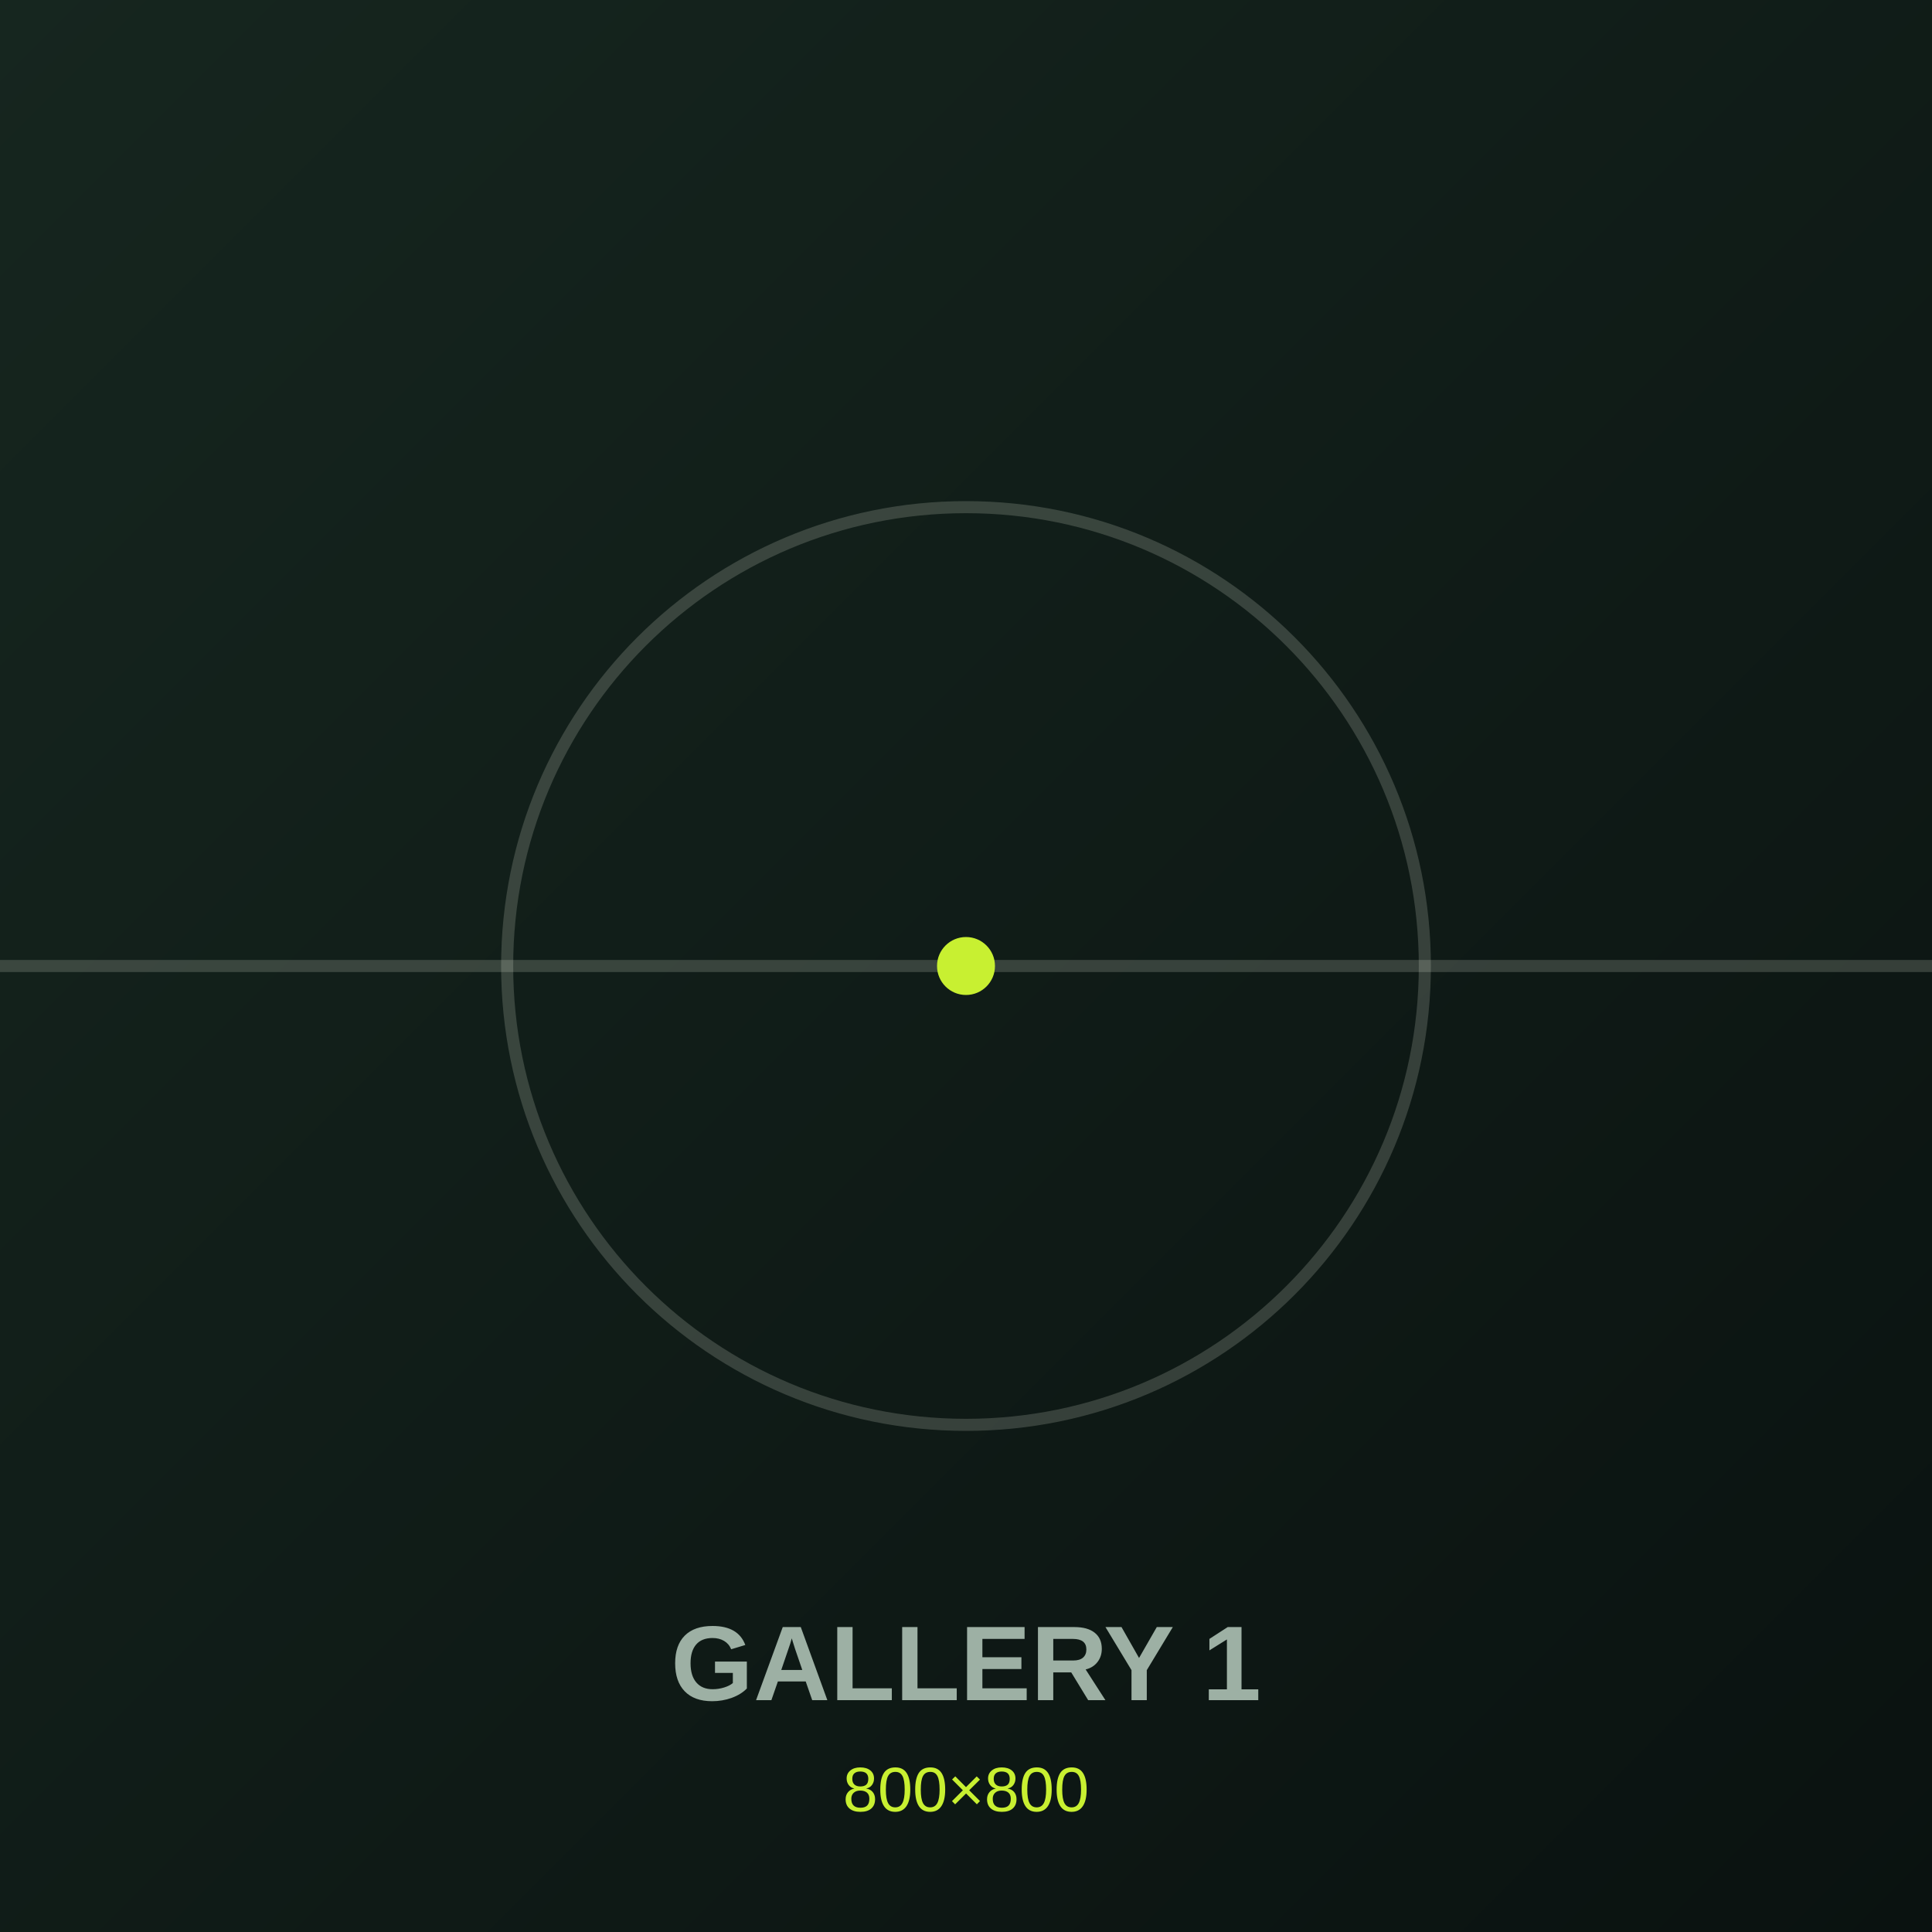
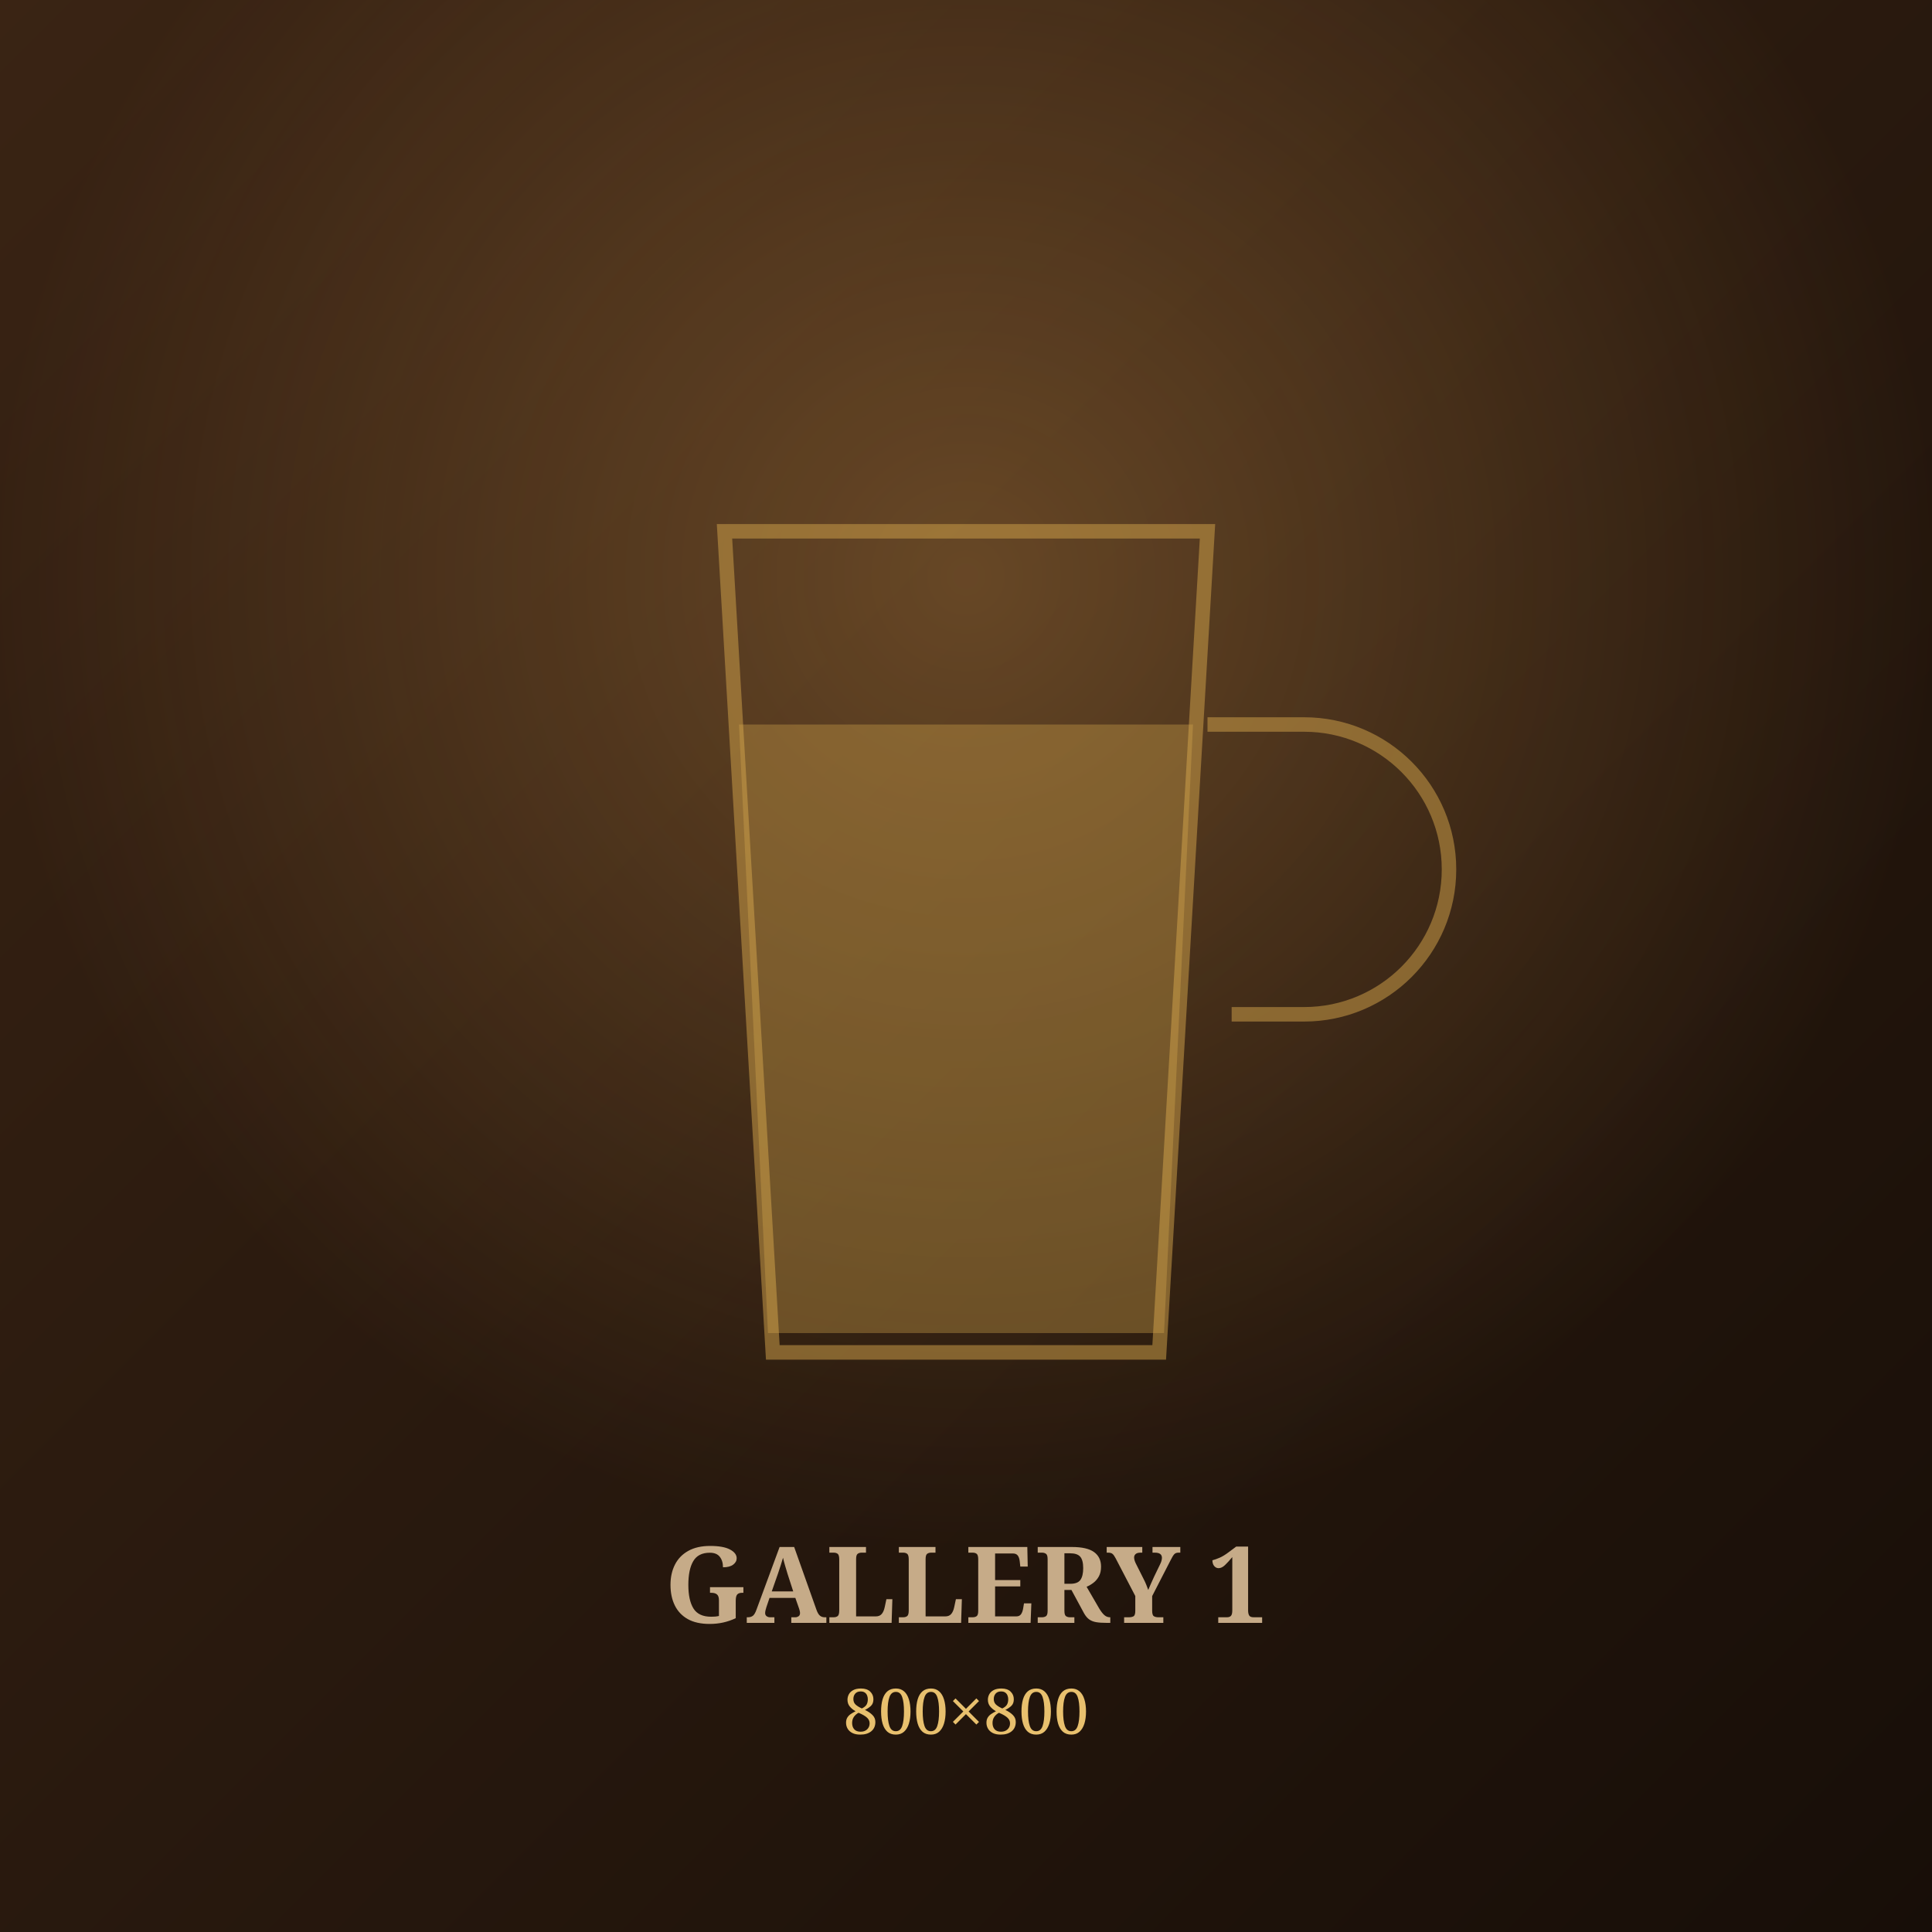
<svg xmlns="http://www.w3.org/2000/svg" viewBox="0 0 800 800" width="800" height="800" role="img" aria-label="GALLERY 1 (placeholder)">
  <defs>
    <linearGradient id="g" x1="0" y1="0" x2="1" y2="1">
-       <stop offset="0" stop-color="#16261f" />
-       <stop offset="1" stop-color="#0a1210" />
+       <stop offset="0" stop-color="#3a2414" />
+       <stop offset="1" stop-color="#170e08" />
    </linearGradient>
+     <radialGradient id="l" cx="50%" cy="30%" r="50%">
+       <stop offset="0" stop-color="#ffb860" stop-opacity=".28" />
+       <stop offset="1" stop-color="#ffb860" stop-opacity="0" />
+     </radialGradient>
  </defs>
  <rect width="800" height="800" fill="url(#g)" />
-   <g fill="none" stroke="#eef4e6" stroke-opacity=".18" stroke-width="5">
-     <path d="M0 400H800" />
-     <circle cx="400" cy="400" r="190" />
+   <rect width="800" height="800" fill="url(#l)" />
+   <g fill="none" stroke="#c99a48" stroke-opacity=".55" stroke-width="6">
+     <path d="M300 220H500L480 560H320Z" />
+     <path d="M500 300h40a40 40 0 0 1 0 120h-30" />
  </g>
-   <circle cx="400" cy="400" r="12" fill="#c8f031" />
-   <text x="50%" y="88%" fill="#9db0a4" font-family="Arial,sans-serif" font-size="44" font-weight="700" text-anchor="middle">GALLERY 1</text>
-   <text x="50%" y="88%" dy="46" fill="#c8f031" font-family="Arial,sans-serif" font-size="26" text-anchor="middle">800×800</text>
+   <path d="M306 300H494L482 552H318Z" fill="#d6a84e" fill-opacity=".35" />
+   <text x="50%" y="84%" fill="#c6ab88" font-family="Georgia,serif" font-size="44" font-weight="700" text-anchor="middle">GALLERY 1</text>
+   <text x="50%" y="84%" dy="46" fill="#e8c06e" font-family="Georgia,serif" font-size="26" text-anchor="middle">800×800</text>
</svg>
